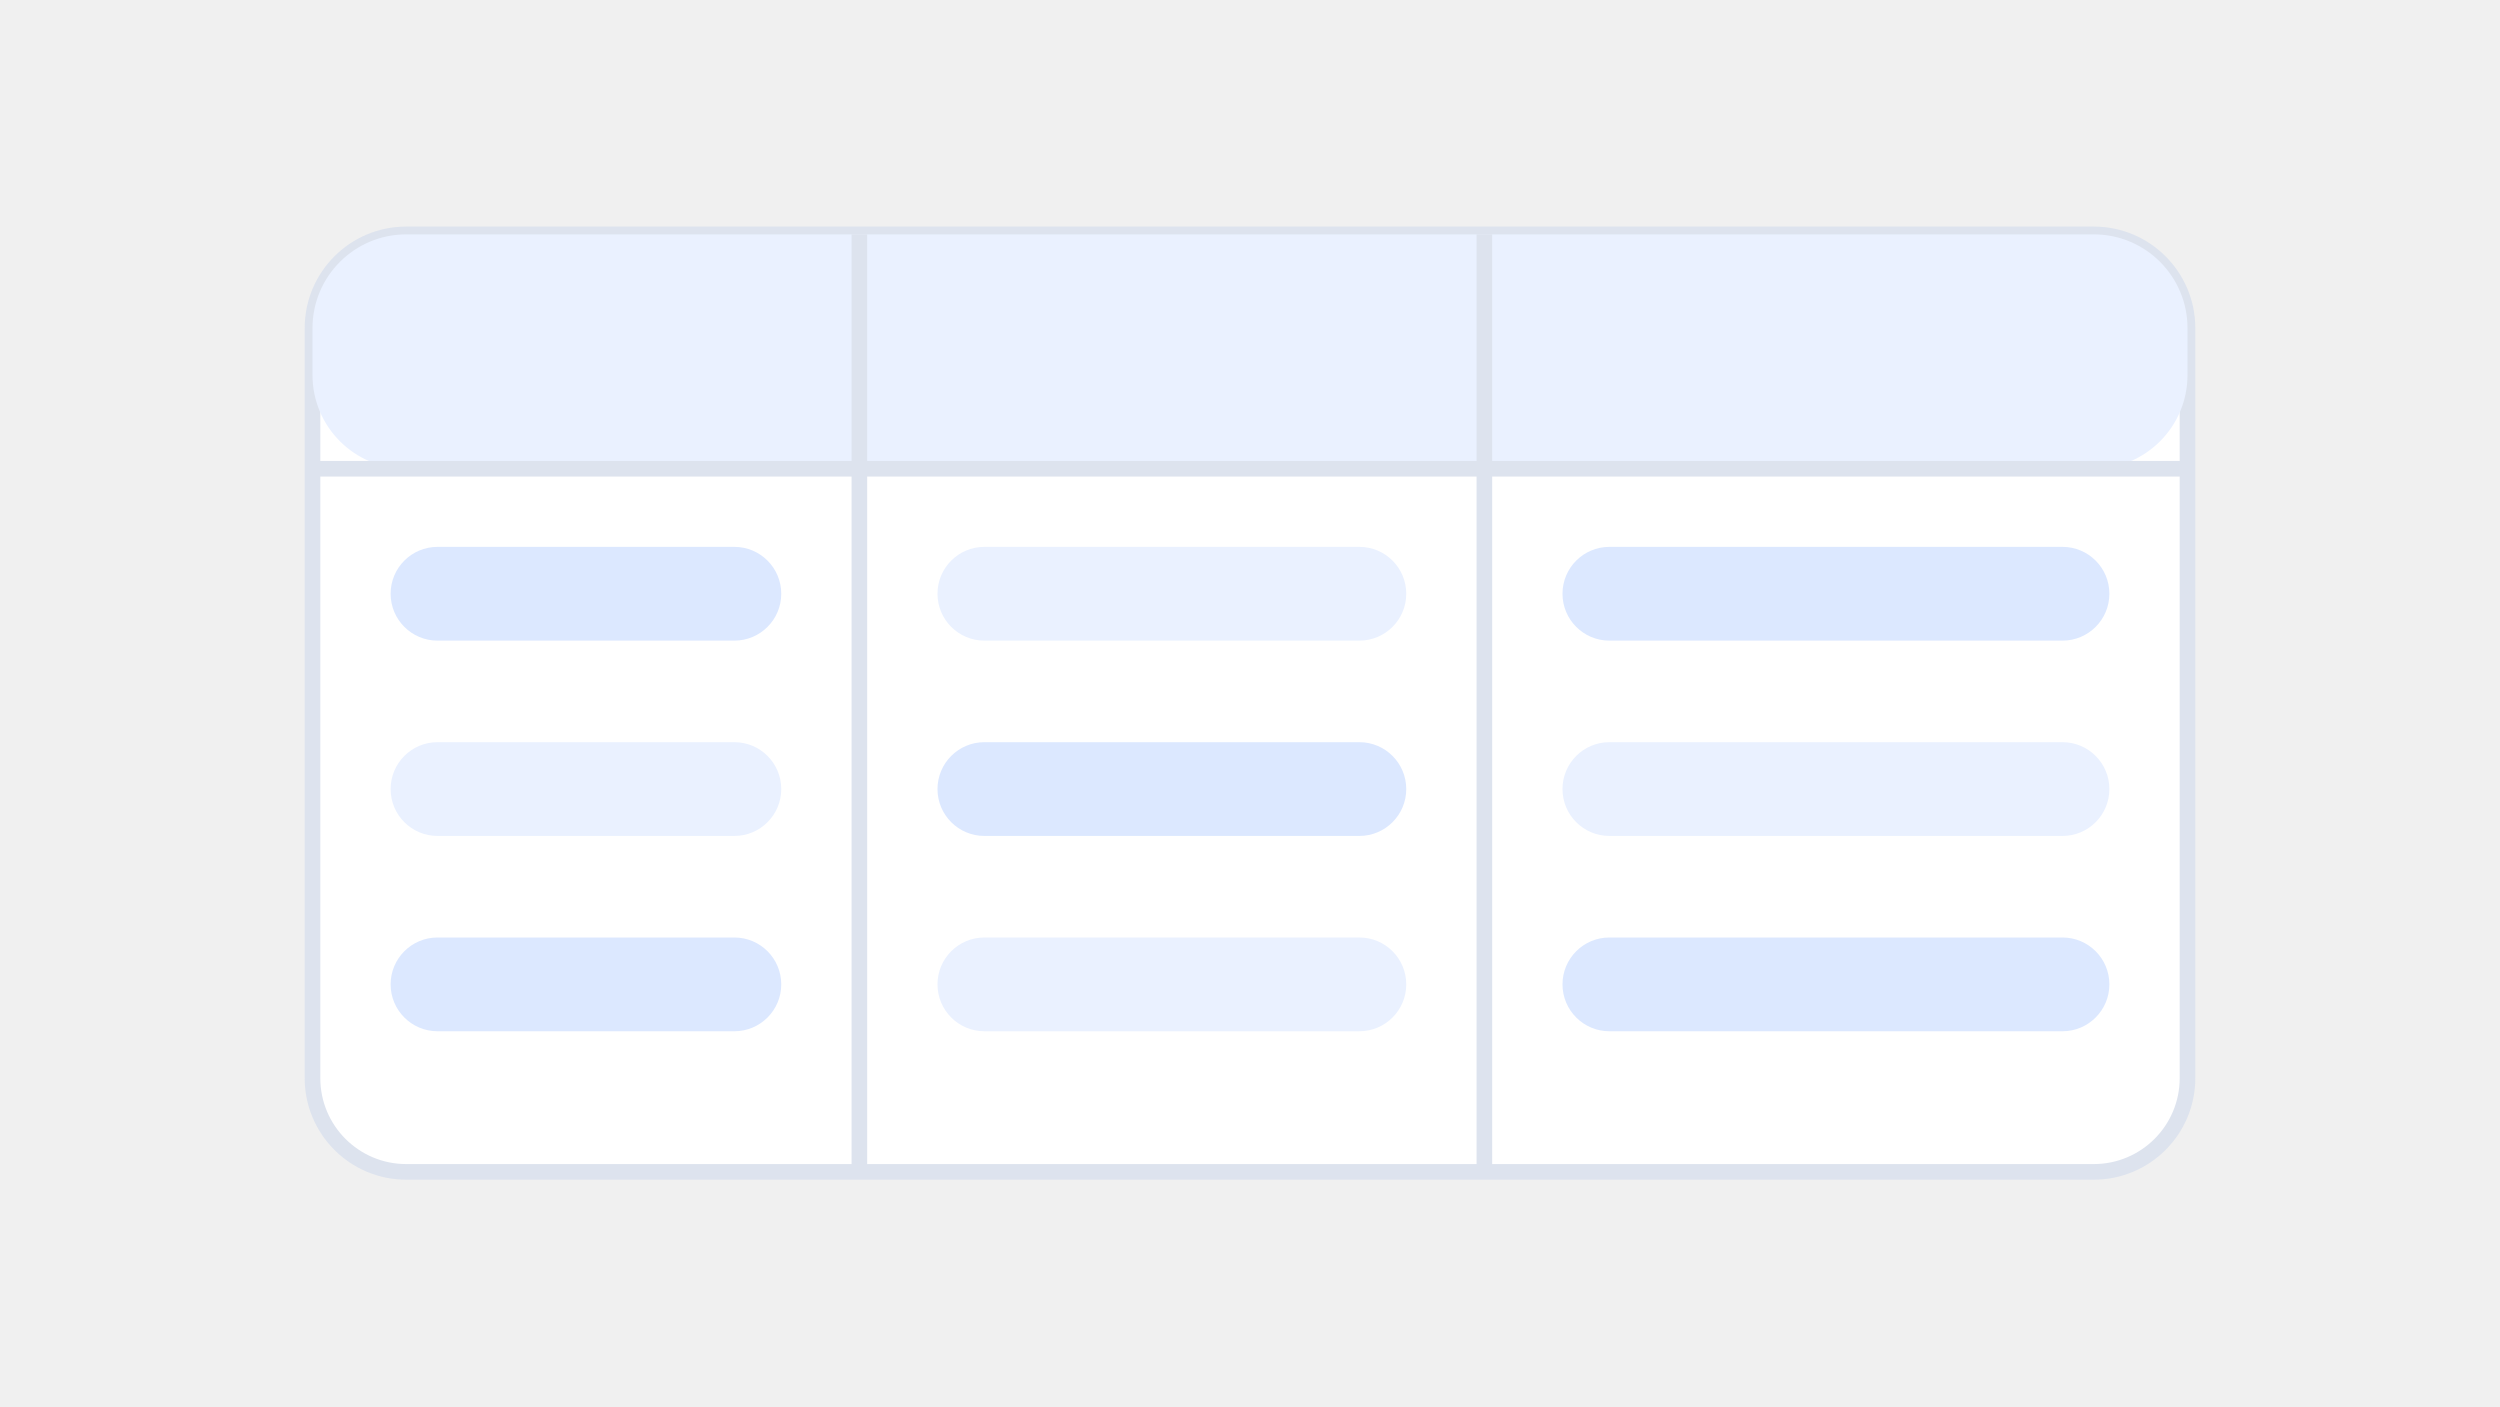
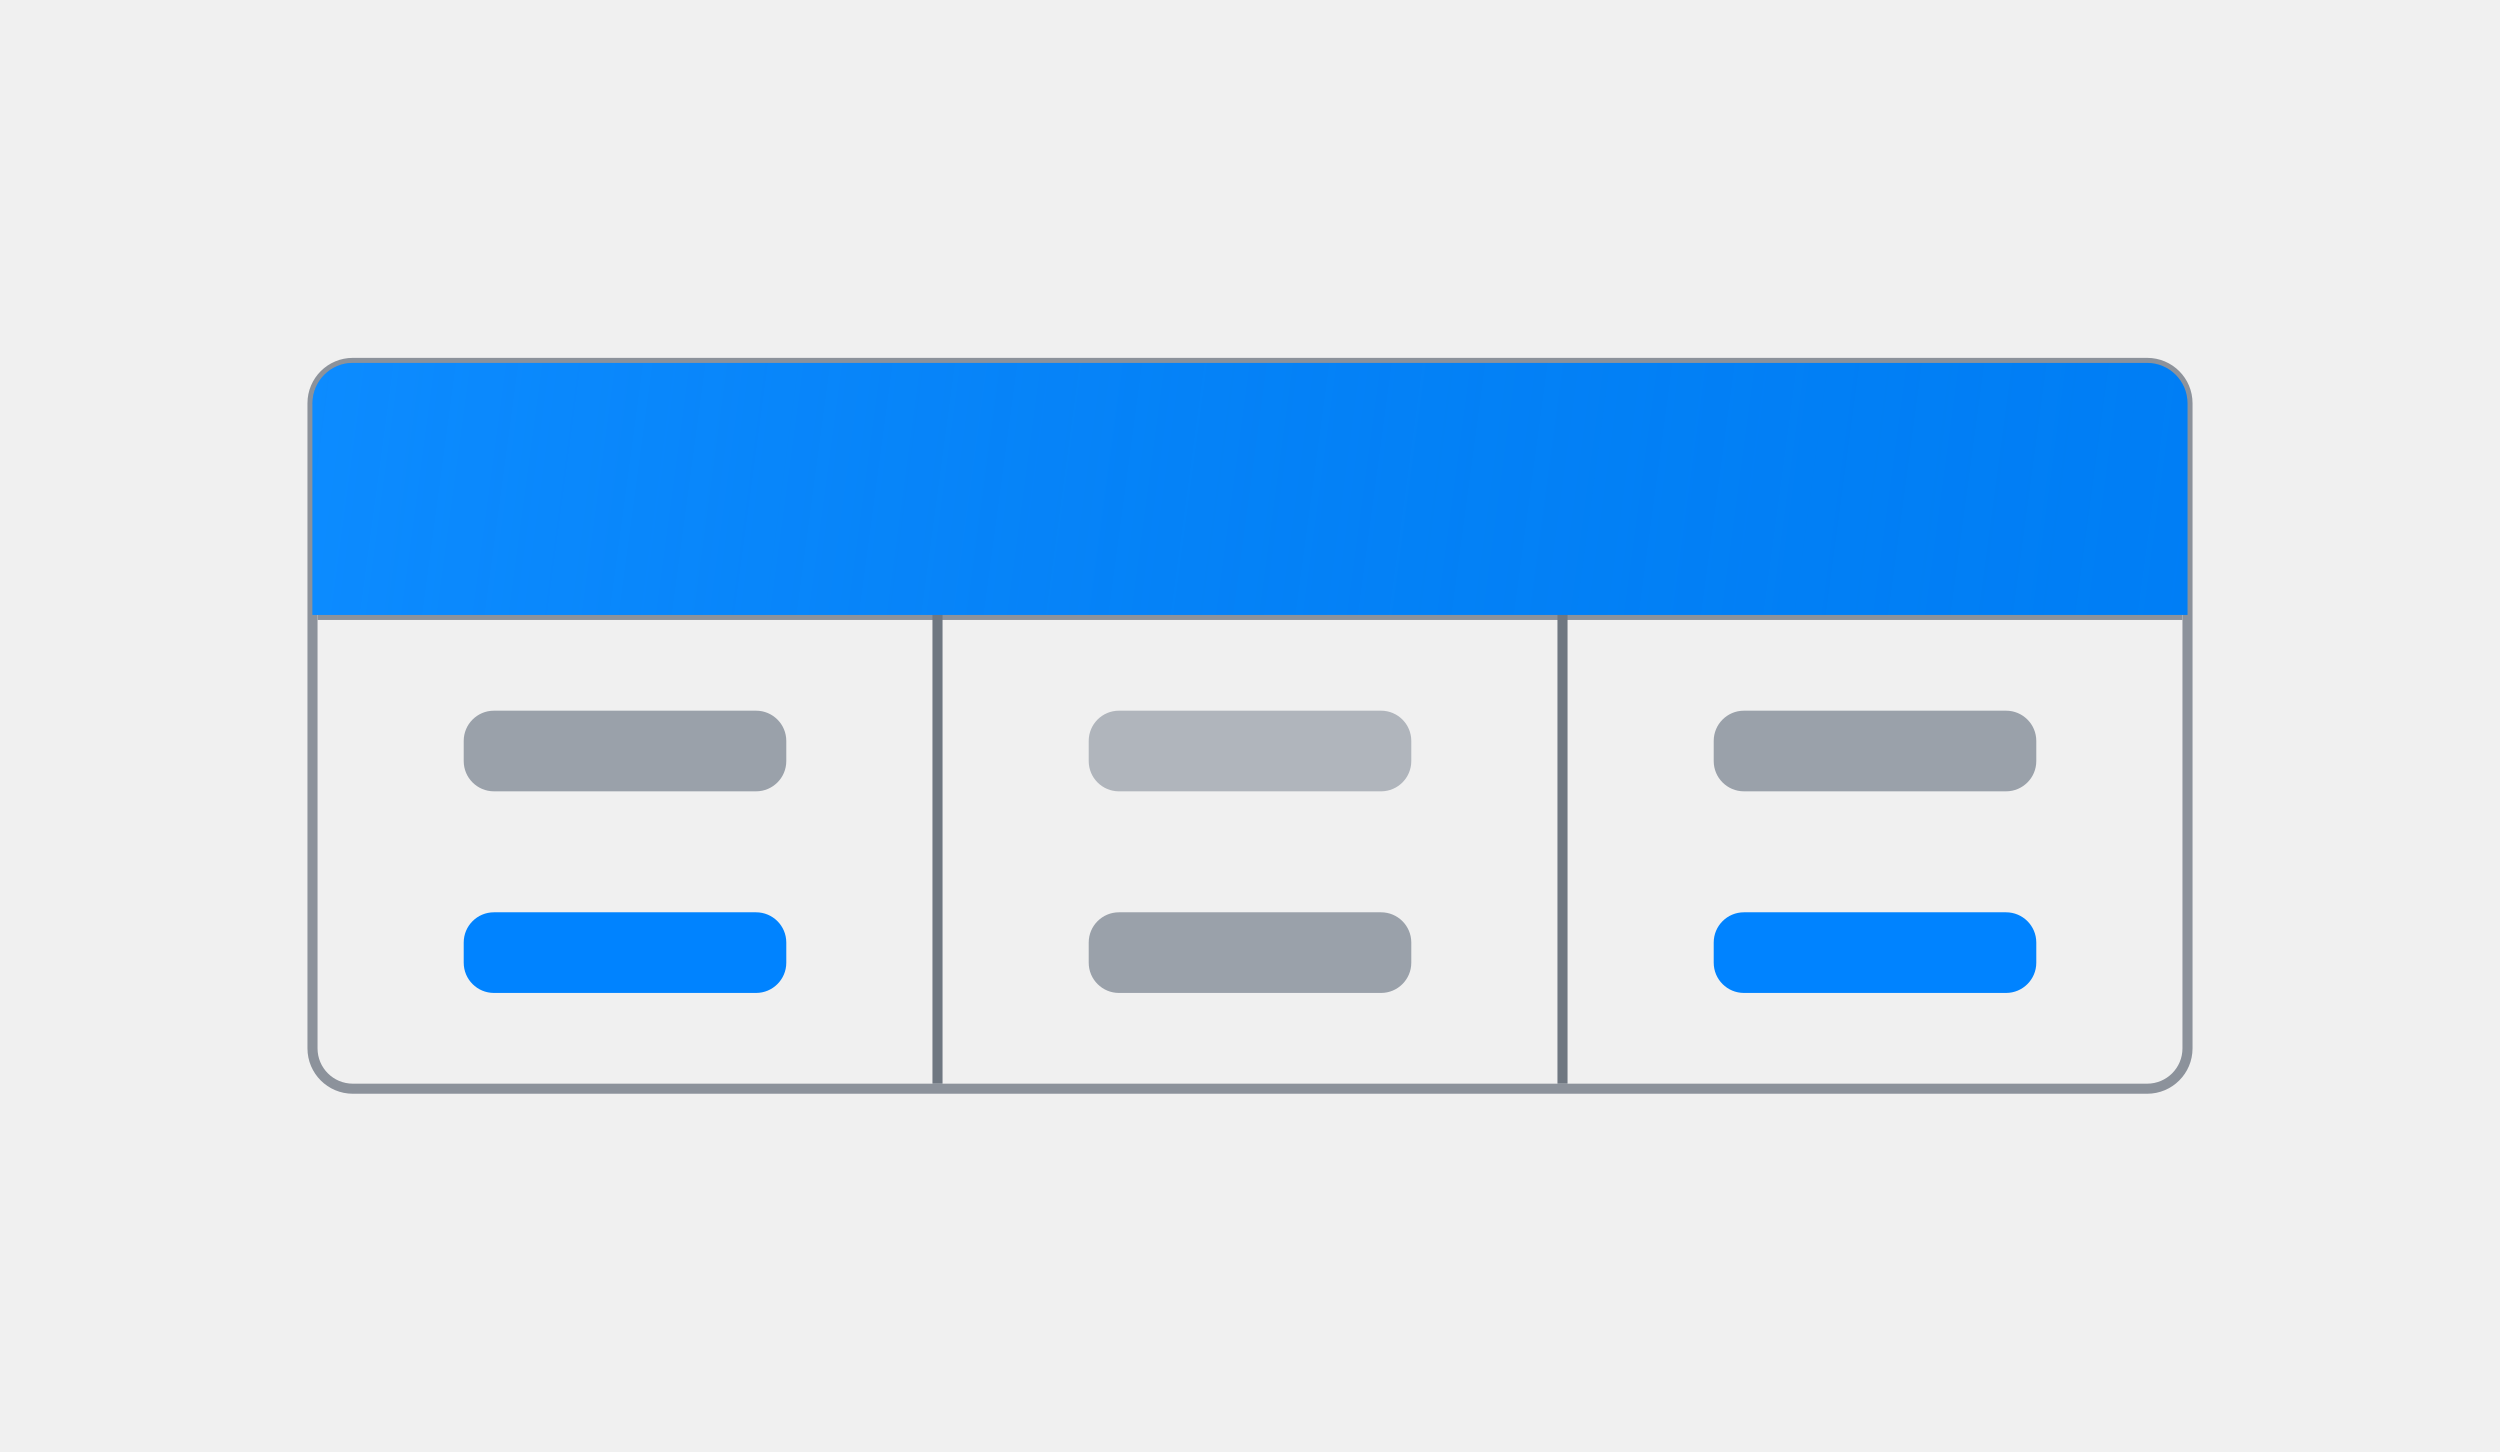
- <svg xmlns="http://www.w3.org/2000/svg" width="320" height="180" viewBox="0 0 320 180" fill="none">
-   <rect x="40" y="30" width="240" height="120" rx="12" fill="#FFFFFF" stroke="#DDE3EE" stroke-width="2" />
-   <rect x="40" y="30" width="240" height="30" rx="12" fill="#EAF1FF" />
-   <path d="M40 60H280" stroke="#DDE3EE" stroke-width="2" />
-   <path d="M110 30V150" stroke="#DDE3EE" stroke-width="2" />
-   <path d="M190 30V150" stroke="#DDE3EE" stroke-width="2" />
-   <rect x="50" y="70" width="50" height="12" rx="6" fill="#DCE8FF" />
-   <rect x="120" y="70" width="60" height="12" rx="6" fill="#EAF1FF" />
-   <rect x="200" y="70" width="70" height="12" rx="6" fill="#DCE8FF" />
-   <rect x="50" y="95" width="50" height="12" rx="6" fill="#EAF1FF" />
-   <rect x="120" y="95" width="60" height="12" rx="6" fill="#DCE8FF" />
-   <rect x="200" y="95" width="70" height="12" rx="6" fill="#EAF1FF" />
-   <rect x="50" y="120" width="50" height="12" rx="6" fill="#DCE8FF" />
-   <rect x="120" y="120" width="60" height="12" rx="6" fill="#EAF1FF" />
-   <rect x="200" y="120" width="70" height="12" rx="6" fill="#DCE8FF" />
+ <svg xmlns="http://www.w3.org/2000/svg" width="248" height="144" viewBox="0 0 248 144" fill="none">
+   <rect x="31" y="36" width="186" height="72" rx="4" stroke="#8C929B" />
+   <path d="M31.5 61H216.5" stroke="#8C929B" />
+   <path d="M93 36.5V107.5" stroke="#6F7781" />
+   <path d="M155 36.5V107.5" stroke="#6F7781" />
+   <path d="M35 36h178c2.2 0 4 1.8 4 4v21H31V40c0-2.2 1.8-4 4-4Z" fill="#0083FF" />
+   <path d="M35 36h178c2.2 0 4 1.8 4 4v21H31V40c0-2.2 1.8-4 4-4Z" fill="url(#fl-table-blue-gloss)" />
+   <rect x="46" y="70.5" width="32" height="8" rx="3" fill="#9AA1AA" />
+   <rect x="108" y="70.5" width="32" height="8" rx="3" fill="#9AA1AA" fill-opacity="0.74" />
+   <rect x="170" y="70.5" width="32" height="8" rx="3" fill="#9AA1AA" />
+   <rect x="46" y="90.5" width="32" height="8" rx="3" fill="#0083FF" />
+   <rect x="108" y="90.5" width="32" height="8" rx="3" fill="#9AA1AA" />
+   <rect x="170" y="90.5" width="32" height="8" rx="3" fill="#0083FF" />
+   <defs>
+     <linearGradient id="fl-table-blue-gloss" x1="31" y1="36" x2="217" y2="61" gradientUnits="userSpaceOnUse">
+       <stop stop-color="#1E96FF" stop-opacity="0.42" />
+       <stop offset="1" stop-color="#0068C8" stop-opacity="0.18" />
+     </linearGradient>
+   </defs>
</svg>
